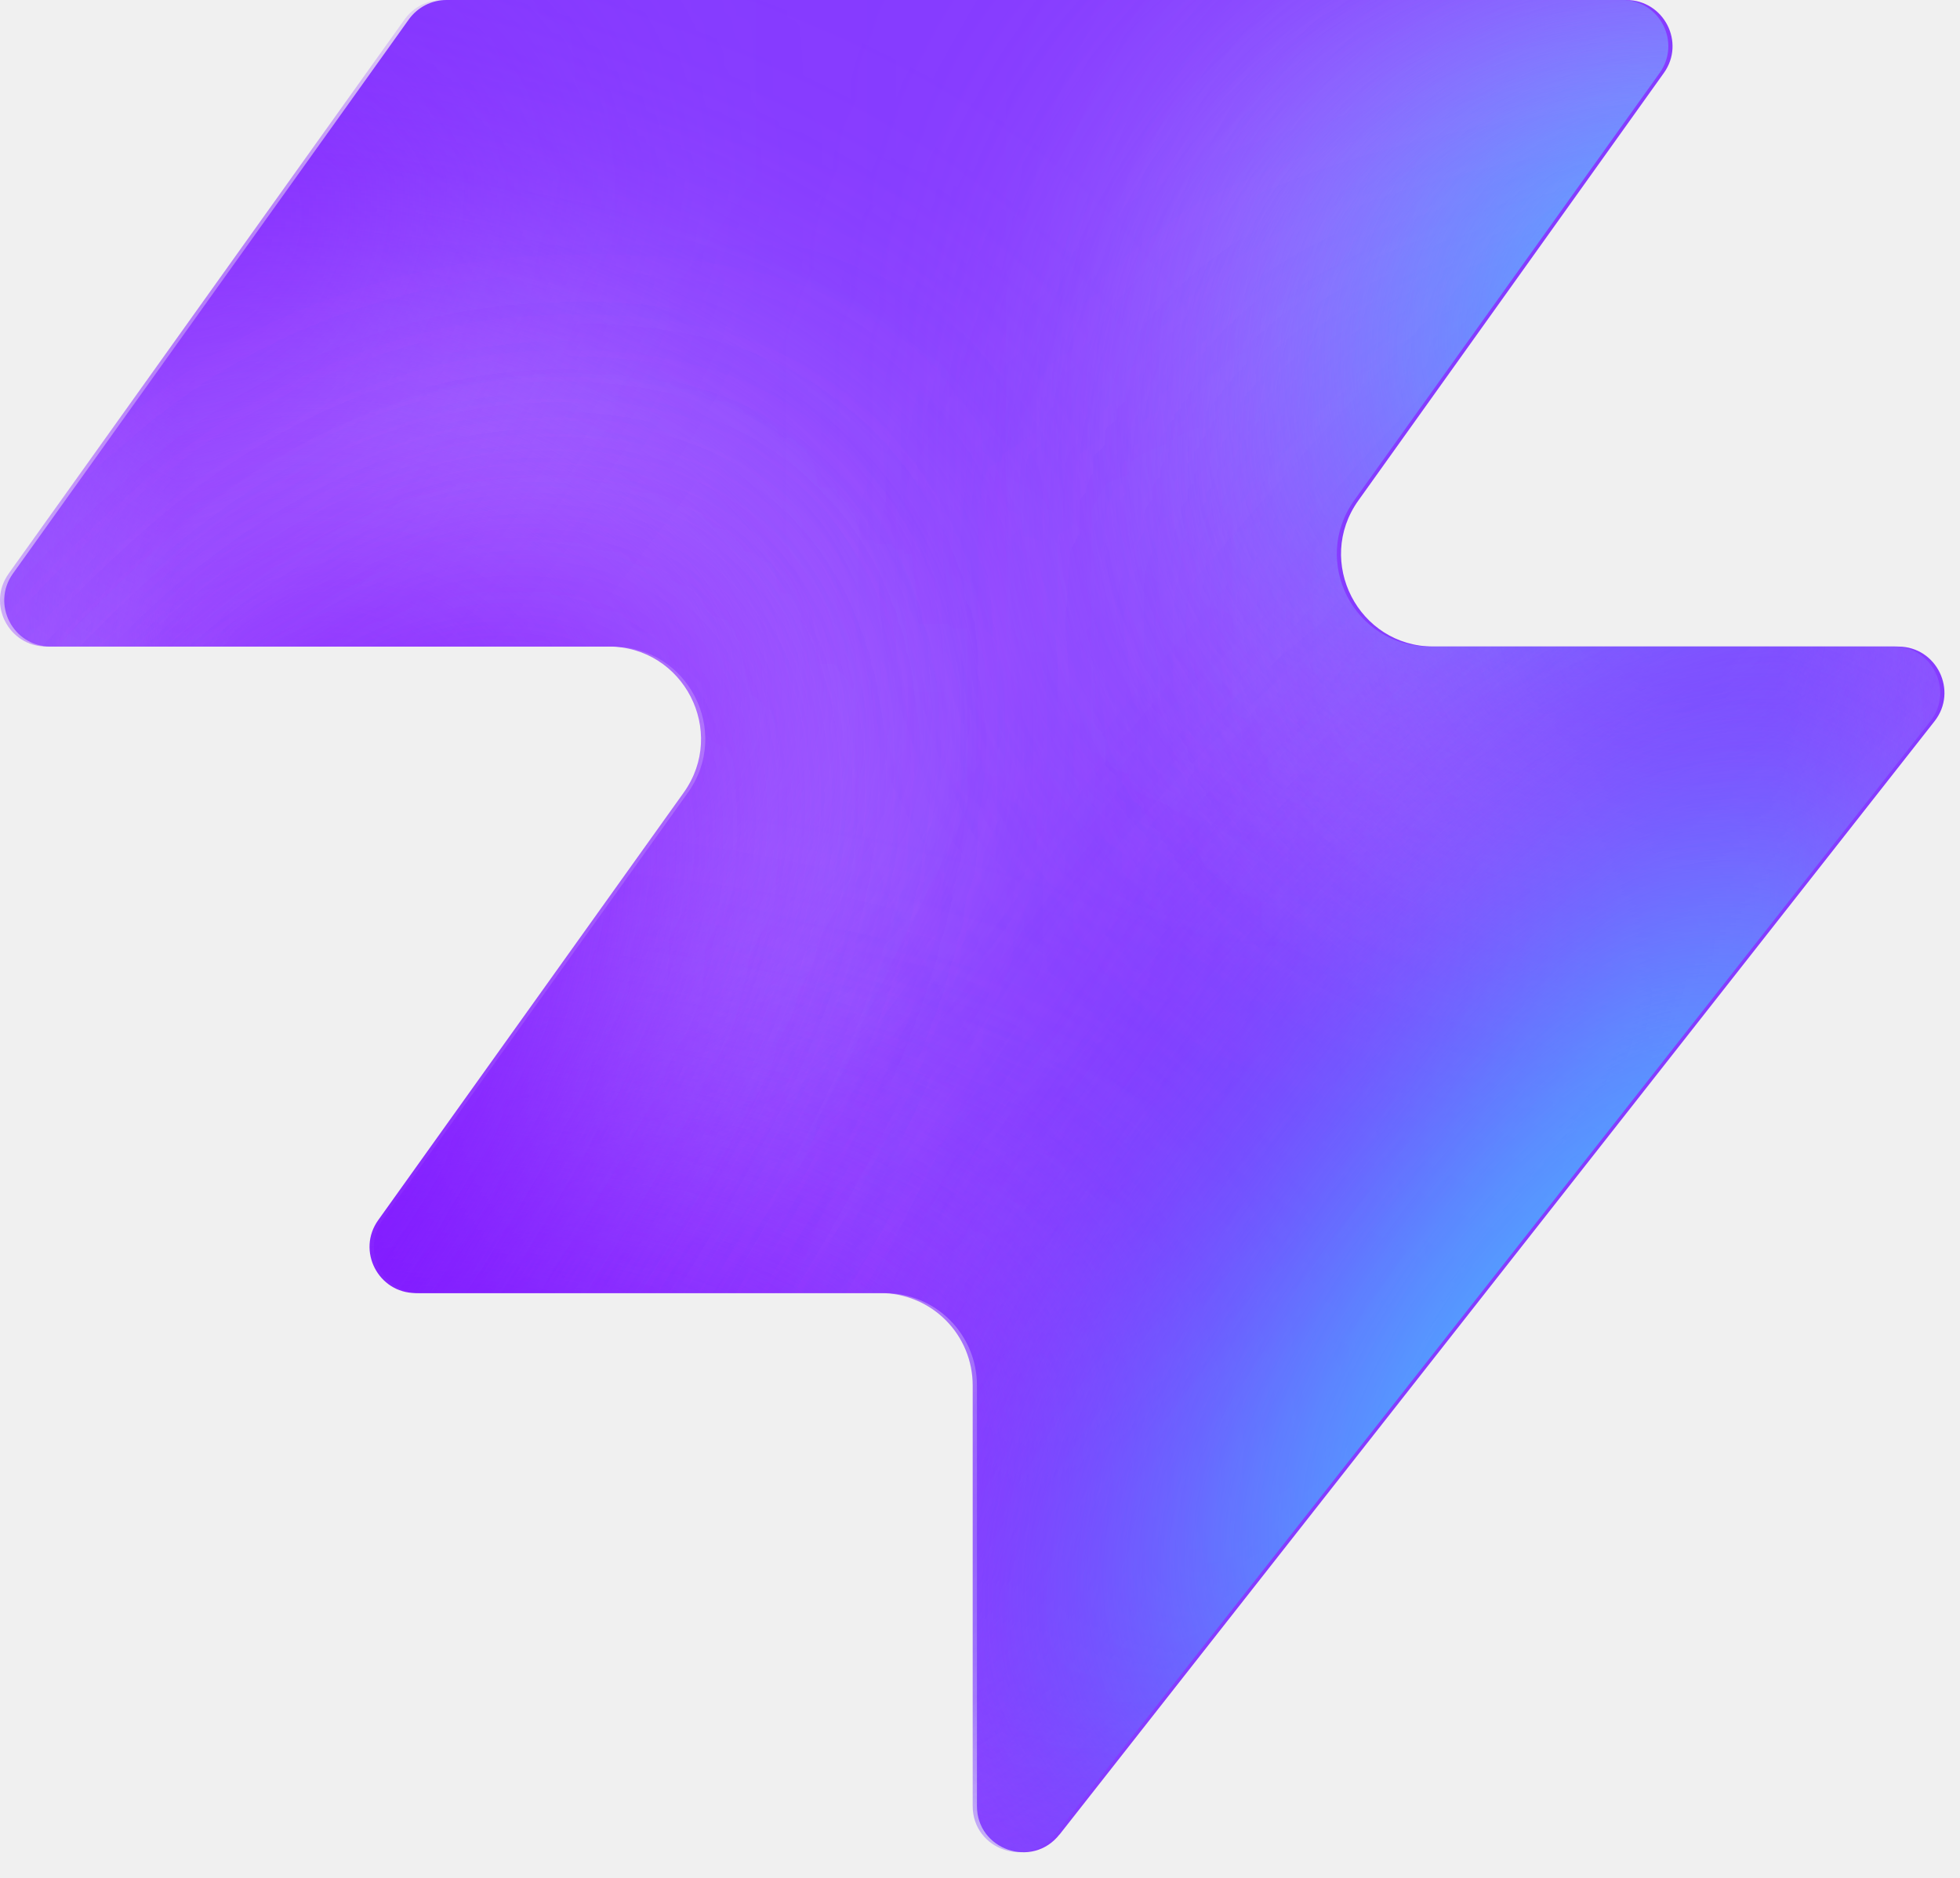
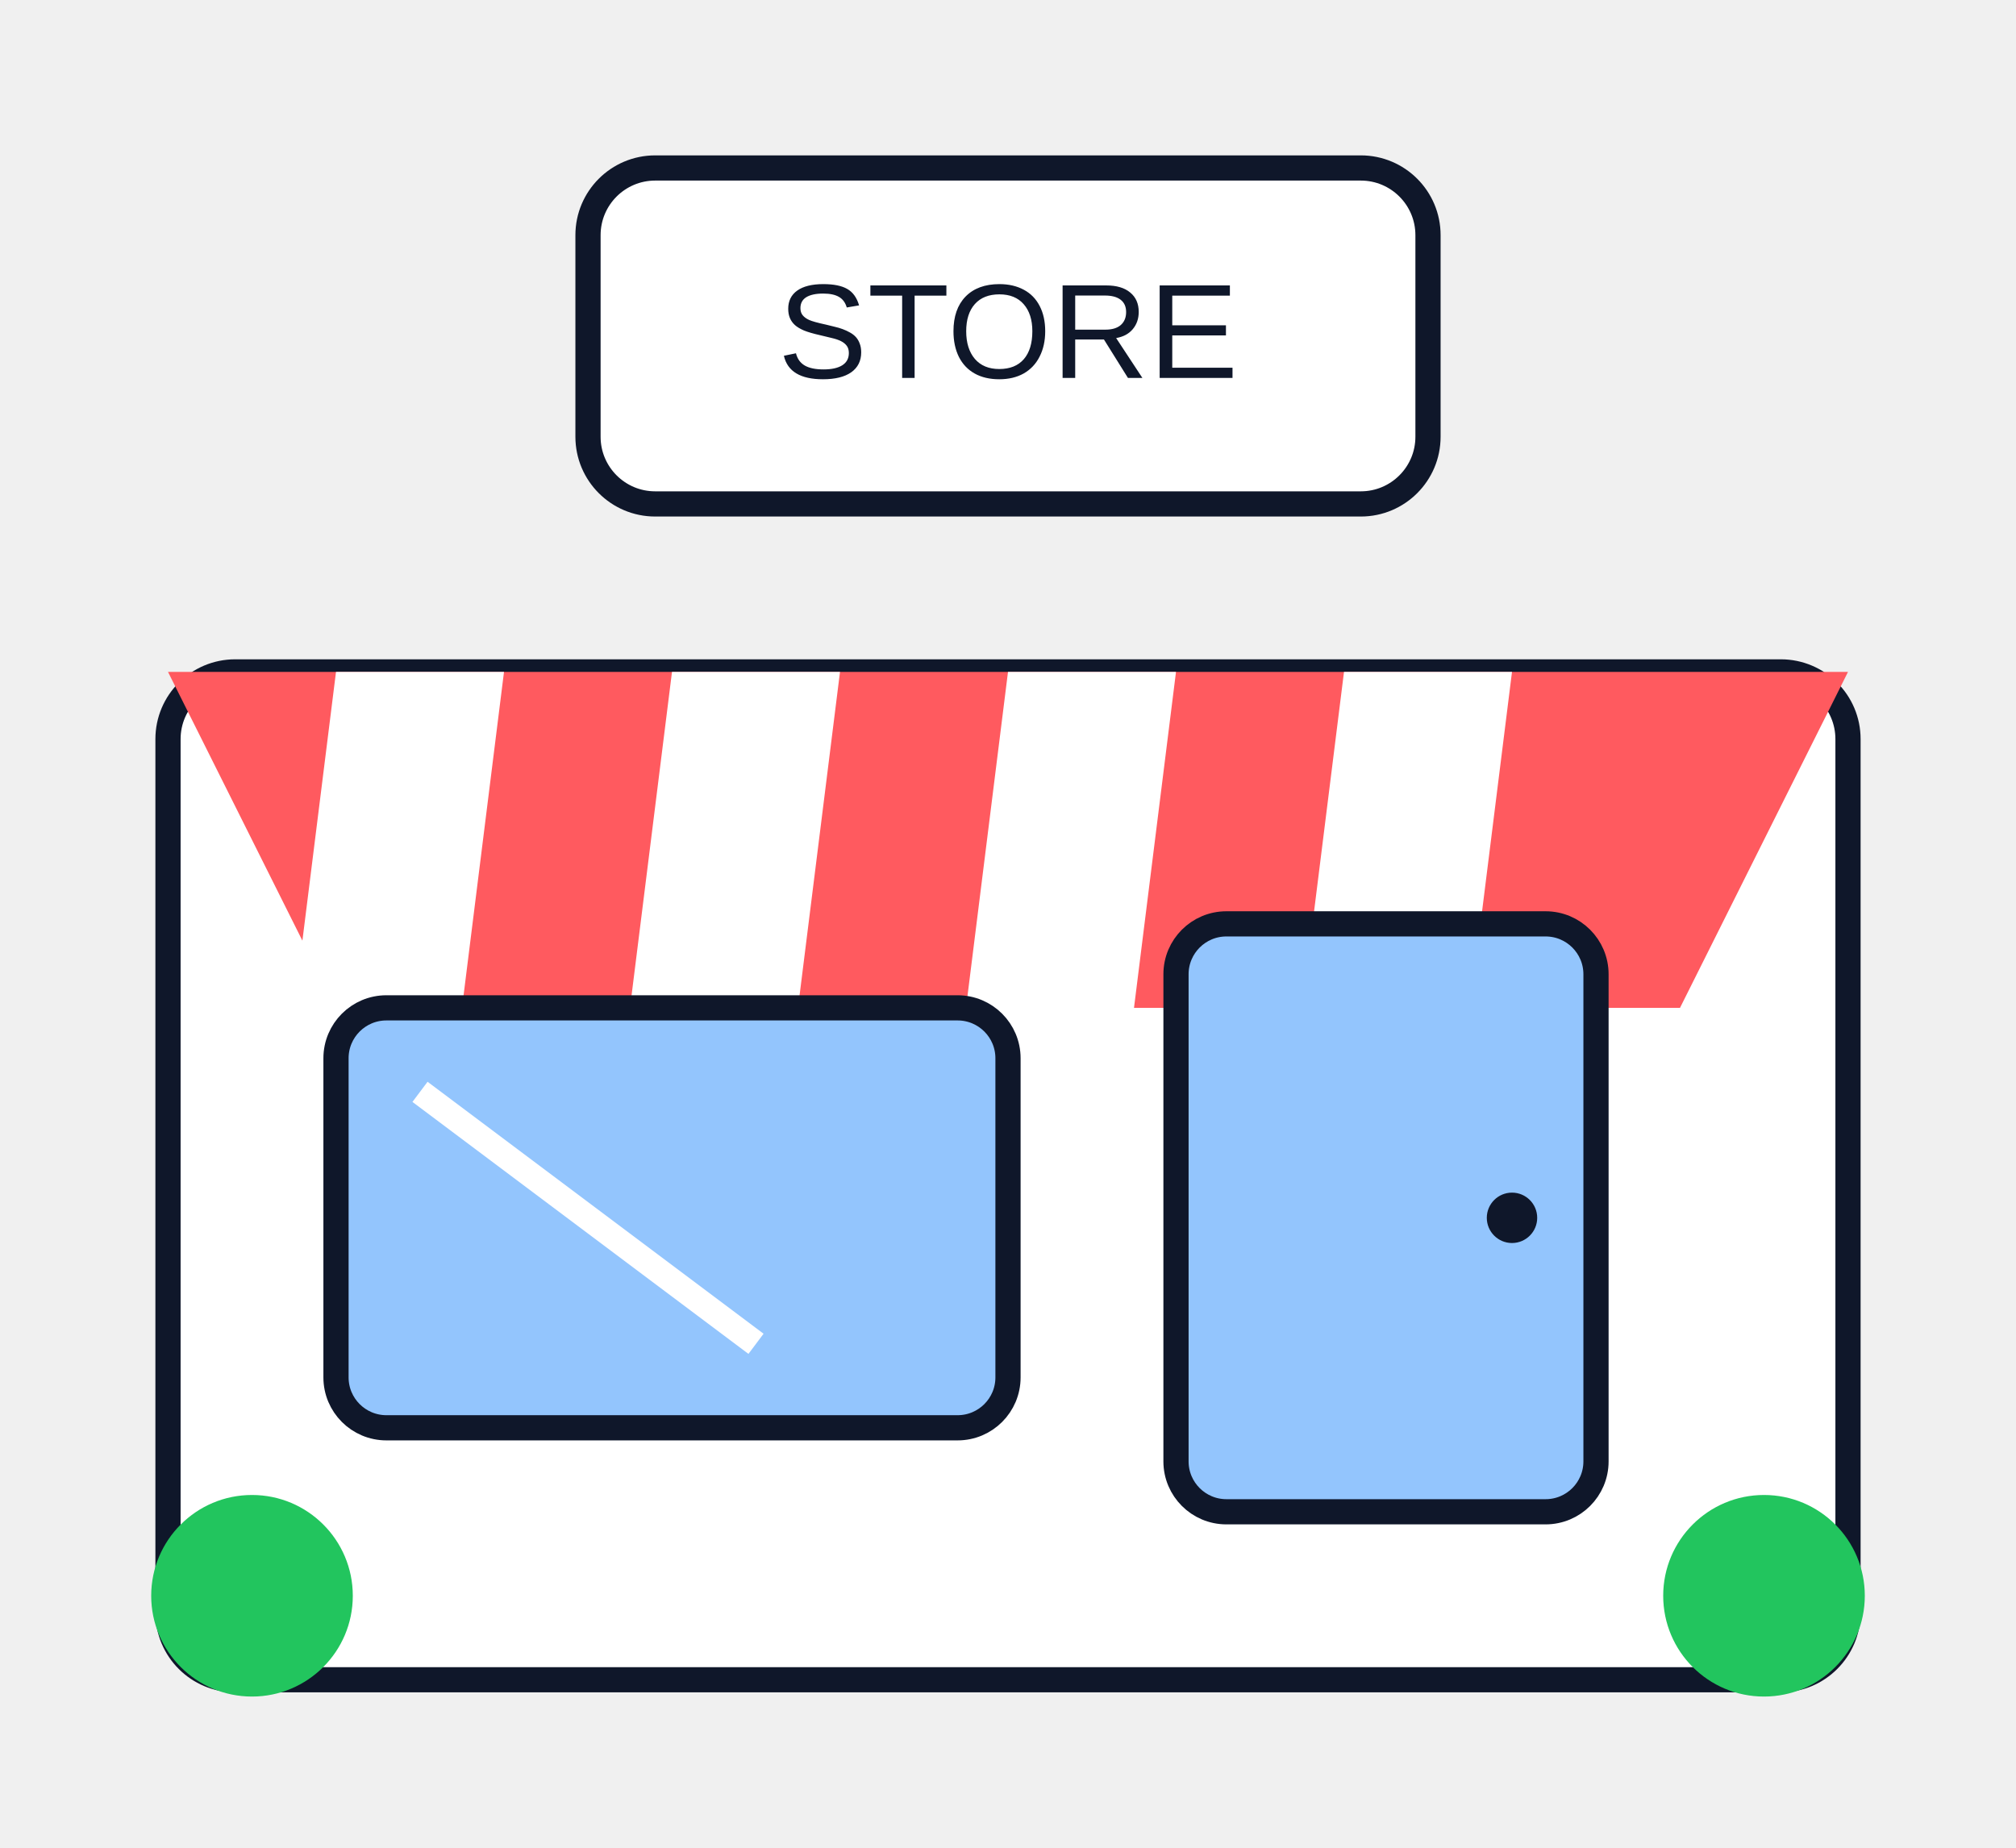
- <svg xmlns="http://www.w3.org/2000/svg" width="48" height="46" fill="none" viewBox="0 0 48 46">
-   <path fill="#863bff" d="M25.946 44.938c-.664.845-2.021.375-2.021-.698V33.937a2.26 2.26 0 0 0-2.262-2.262H10.287c-.92 0-1.456-1.04-.92-1.788l7.48-10.471c1.07-1.497 0-3.578-1.842-3.578H1.237c-.92 0-1.456-1.04-.92-1.788L10.013.474c.214-.297.556-.474.92-.474h28.894c.92 0 1.456 1.04.92 1.788l-7.48 10.471c-1.07 1.498 0 3.579 1.842 3.579h11.377c.943 0 1.473 1.088.89 1.83L25.947 44.94z" style="fill:#863bff;fill:color(display-p3 .525 .23 1);fill-opacity:1" />
-   <mask id="a" width="48" height="46" x="0" y="0" maskUnits="userSpaceOnUse" style="mask-type:alpha">
-     <path fill="#000" d="M25.842 44.938c-.664.844-2.021.375-2.021-.698V33.937a2.26 2.26 0 0 0-2.262-2.262H10.183c-.92 0-1.456-1.04-.92-1.788l7.48-10.471c1.07-1.498 0-3.579-1.842-3.579H1.133c-.92 0-1.456-1.04-.92-1.787L9.91.473c.214-.297.556-.474.92-.474h28.894c.92 0 1.456 1.04.92 1.788l-7.48 10.471c-1.07 1.498 0 3.578 1.842 3.578h11.377c.943 0 1.473 1.088.89 1.832L25.843 44.94z" style="fill:#000;fill-opacity:1" />
-   </mask>
-   <g mask="url(#a)">
-     <g filter="url(#b)">
-       <ellipse cx="5.508" cy="14.704" fill="#ede6ff" rx="5.508" ry="14.704" style="fill:#ede6ff;fill:color(display-p3 .927 .903 1);fill-opacity:1" transform="matrix(.00324 1 1 -.00324 -4.47 31.516)" />
-     </g>
-     <g filter="url(#c)">
-       <ellipse cx="10.399" cy="29.851" fill="#ede6ff" rx="10.399" ry="29.851" style="fill:#ede6ff;fill:color(display-p3 .927 .903 1);fill-opacity:1" transform="matrix(.00324 1 1 -.00324 -39.328 7.883)" />
-     </g>
-     <g filter="url(#d)">
-       <ellipse cx="5.508" cy="30.487" fill="#7e14ff" rx="5.508" ry="30.487" style="fill:#7e14ff;fill:color(display-p3 .492 .077 1);fill-opacity:1" transform="rotate(89.814 -25.913 -14.639)scale(1 -1)" />
-     </g>
-     <g filter="url(#e)">
-       <ellipse cx="5.508" cy="30.599" fill="#7e14ff" rx="5.508" ry="30.599" style="fill:#7e14ff;fill:color(display-p3 .492 .077 1);fill-opacity:1" transform="rotate(89.814 -32.644 -3.334)scale(1 -1)" />
-     </g>
-     <g filter="url(#f)">
-       <ellipse cx="5.508" cy="30.599" fill="#7e14ff" rx="5.508" ry="30.599" style="fill:#7e14ff;fill:color(display-p3 .492 .077 1);fill-opacity:1" transform="matrix(.00324 1 1 -.00324 -34.34 30.47)" />
-     </g>
-     <g filter="url(#g)">
-       <ellipse cx="14.072" cy="22.078" fill="#ede6ff" rx="14.072" ry="22.078" style="fill:#ede6ff;fill:color(display-p3 .927 .903 1);fill-opacity:1" transform="rotate(93.35 24.506 48.493)scale(-1 1)" />
-     </g>
-     <g filter="url(#h)">
-       <ellipse cx="3.47" cy="21.501" fill="#7e14ff" rx="3.47" ry="21.501" style="fill:#7e14ff;fill:color(display-p3 .492 .077 1);fill-opacity:1" transform="rotate(89.009 28.708 47.59)scale(-1 1)" />
-     </g>
-     <g filter="url(#i)">
-       <ellipse cx="3.47" cy="21.501" fill="#7e14ff" rx="3.47" ry="21.501" style="fill:#7e14ff;fill:color(display-p3 .492 .077 1);fill-opacity:1" transform="rotate(89.009 28.708 47.59)scale(-1 1)" />
-     </g>
-     <g filter="url(#j)">
-       <ellipse cx=".387" cy="8.972" fill="#7e14ff" rx="4.407" ry="29.108" style="fill:#7e14ff;fill:color(display-p3 .492 .077 1);fill-opacity:1" transform="rotate(39.51 .387 8.972)" />
-     </g>
-     <g filter="url(#k)">
-       <ellipse cx="47.523" cy="-6.092" fill="#7e14ff" rx="4.407" ry="29.108" style="fill:#7e14ff;fill:color(display-p3 .492 .077 1);fill-opacity:1" transform="rotate(37.892 47.523 -6.092)" />
-     </g>
-     <g filter="url(#l)">
-       <ellipse cx="41.412" cy="6.333" fill="#47bfff" rx="5.971" ry="9.665" style="fill:#47bfff;fill:color(display-p3 .28 .748 1);fill-opacity:1" transform="rotate(37.892 41.412 6.333)" />
-     </g>
-     <g filter="url(#m)">
-       <ellipse cx="-1.879" cy="38.332" fill="#7e14ff" rx="4.407" ry="29.108" style="fill:#7e14ff;fill:color(display-p3 .492 .077 1);fill-opacity:1" transform="rotate(37.892 -1.88 38.332)" />
-     </g>
-     <g filter="url(#n)">
-       <ellipse cx="-1.879" cy="38.332" fill="#7e14ff" rx="4.407" ry="29.108" style="fill:#7e14ff;fill:color(display-p3 .492 .077 1);fill-opacity:1" transform="rotate(37.892 -1.88 38.332)" />
-     </g>
-     <g filter="url(#o)">
-       <ellipse cx="35.651" cy="29.907" fill="#7e14ff" rx="4.407" ry="29.108" style="fill:#7e14ff;fill:color(display-p3 .492 .077 1);fill-opacity:1" transform="rotate(37.892 35.651 29.907)" />
-     </g>
-     <g filter="url(#p)">
-       <ellipse cx="38.418" cy="32.4" fill="#47bfff" rx="5.971" ry="15.297" style="fill:#47bfff;fill:color(display-p3 .28 .748 1);fill-opacity:1" transform="rotate(37.892 38.418 32.4)" />
-     </g>
-   </g>
-   <defs>
-     <filter id="b" width="60.045" height="41.654" x="-19.77" y="16.149" color-interpolation-filters="sRGB" filterUnits="userSpaceOnUse">
-       <feFlood flood-opacity="0" result="BackgroundImageFix" />
-       <feBlend in="SourceGraphic" in2="BackgroundImageFix" result="shape" />
-       <feGaussianBlur result="effect1_foregroundBlur_2002_17158" stdDeviation="7.659" />
-     </filter>
-     <filter id="c" width="90.34" height="51.437" x="-54.613" y="-7.533" color-interpolation-filters="sRGB" filterUnits="userSpaceOnUse">
-       <feFlood flood-opacity="0" result="BackgroundImageFix" />
-       <feBlend in="SourceGraphic" in2="BackgroundImageFix" result="shape" />
-       <feGaussianBlur result="effect1_foregroundBlur_2002_17158" stdDeviation="7.659" />
-     </filter>
-     <filter id="d" width="79.355" height="29.4" x="-49.64" y="2.03" color-interpolation-filters="sRGB" filterUnits="userSpaceOnUse">
-       <feFlood flood-opacity="0" result="BackgroundImageFix" />
-       <feBlend in="SourceGraphic" in2="BackgroundImageFix" result="shape" />
-       <feGaussianBlur result="effect1_foregroundBlur_2002_17158" stdDeviation="4.596" />
-     </filter>
-     <filter id="e" width="79.579" height="29.4" x="-45.045" y="20.029" color-interpolation-filters="sRGB" filterUnits="userSpaceOnUse">
-       <feFlood flood-opacity="0" result="BackgroundImageFix" />
-       <feBlend in="SourceGraphic" in2="BackgroundImageFix" result="shape" />
-       <feGaussianBlur result="effect1_foregroundBlur_2002_17158" stdDeviation="4.596" />
-     </filter>
-     <filter id="f" width="79.579" height="29.4" x="-43.513" y="21.178" color-interpolation-filters="sRGB" filterUnits="userSpaceOnUse">
-       <feFlood flood-opacity="0" result="BackgroundImageFix" />
-       <feBlend in="SourceGraphic" in2="BackgroundImageFix" result="shape" />
-       <feGaussianBlur result="effect1_foregroundBlur_2002_17158" stdDeviation="4.596" />
-     </filter>
-     <filter id="g" width="74.749" height="58.852" x="15.756" y="-17.901" color-interpolation-filters="sRGB" filterUnits="userSpaceOnUse">
-       <feFlood flood-opacity="0" result="BackgroundImageFix" />
-       <feBlend in="SourceGraphic" in2="BackgroundImageFix" result="shape" />
-       <feGaussianBlur result="effect1_foregroundBlur_2002_17158" stdDeviation="7.659" />
-     </filter>
-     <filter id="h" width="61.377" height="25.362" x="23.548" y="2.284" color-interpolation-filters="sRGB" filterUnits="userSpaceOnUse">
-       <feFlood flood-opacity="0" result="BackgroundImageFix" />
-       <feBlend in="SourceGraphic" in2="BackgroundImageFix" result="shape" />
-       <feGaussianBlur result="effect1_foregroundBlur_2002_17158" stdDeviation="4.596" />
-     </filter>
-     <filter id="i" width="61.377" height="25.362" x="23.548" y="2.284" color-interpolation-filters="sRGB" filterUnits="userSpaceOnUse">
-       <feFlood flood-opacity="0" result="BackgroundImageFix" />
-       <feBlend in="SourceGraphic" in2="BackgroundImageFix" result="shape" />
-       <feGaussianBlur result="effect1_foregroundBlur_2002_17158" stdDeviation="4.596" />
-     </filter>
-     <filter id="j" width="56.045" height="63.649" x="-27.636" y="-22.853" color-interpolation-filters="sRGB" filterUnits="userSpaceOnUse">
-       <feFlood flood-opacity="0" result="BackgroundImageFix" />
-       <feBlend in="SourceGraphic" in2="BackgroundImageFix" result="shape" />
-       <feGaussianBlur result="effect1_foregroundBlur_2002_17158" stdDeviation="4.596" />
-     </filter>
-     <filter id="k" width="54.814" height="64.646" x="20.116" y="-38.415" color-interpolation-filters="sRGB" filterUnits="userSpaceOnUse">
-       <feFlood flood-opacity="0" result="BackgroundImageFix" />
-       <feBlend in="SourceGraphic" in2="BackgroundImageFix" result="shape" />
-       <feGaussianBlur result="effect1_foregroundBlur_2002_17158" stdDeviation="4.596" />
-     </filter>
-     <filter id="l" width="33.541" height="35.313" x="24.641" y="-11.323" color-interpolation-filters="sRGB" filterUnits="userSpaceOnUse">
-       <feFlood flood-opacity="0" result="BackgroundImageFix" />
-       <feBlend in="SourceGraphic" in2="BackgroundImageFix" result="shape" />
-       <feGaussianBlur result="effect1_foregroundBlur_2002_17158" stdDeviation="4.596" />
-     </filter>
-     <filter id="m" width="54.814" height="64.646" x="-29.286" y="6.009" color-interpolation-filters="sRGB" filterUnits="userSpaceOnUse">
-       <feFlood flood-opacity="0" result="BackgroundImageFix" />
-       <feBlend in="SourceGraphic" in2="BackgroundImageFix" result="shape" />
-       <feGaussianBlur result="effect1_foregroundBlur_2002_17158" stdDeviation="4.596" />
-     </filter>
-     <filter id="n" width="54.814" height="64.646" x="-29.286" y="6.009" color-interpolation-filters="sRGB" filterUnits="userSpaceOnUse">
-       <feFlood flood-opacity="0" result="BackgroundImageFix" />
-       <feBlend in="SourceGraphic" in2="BackgroundImageFix" result="shape" />
-       <feGaussianBlur result="effect1_foregroundBlur_2002_17158" stdDeviation="4.596" />
-     </filter>
-     <filter id="o" width="54.814" height="64.646" x="8.244" y="-2.416" color-interpolation-filters="sRGB" filterUnits="userSpaceOnUse">
-       <feFlood flood-opacity="0" result="BackgroundImageFix" />
-       <feBlend in="SourceGraphic" in2="BackgroundImageFix" result="shape" />
-       <feGaussianBlur result="effect1_foregroundBlur_2002_17158" stdDeviation="4.596" />
-     </filter>
-     <filter id="p" width="39.409" height="43.623" x="18.713" y="10.588" color-interpolation-filters="sRGB" filterUnits="userSpaceOnUse">
-       <feFlood flood-opacity="0" result="BackgroundImageFix" />
-       <feBlend in="SourceGraphic" in2="BackgroundImageFix" result="shape" />
-       <feGaussianBlur result="effect1_foregroundBlur_2002_17158" stdDeviation="4.596" />
-     </filter>
-   </defs>
+ <svg xmlns="http://www.w3.org/2000/svg" width="240" height="220" viewBox="0 0 240 220" fill="none">
+   <rect x="20" y="80" width="200" height="120" rx="8" fill="#FFFFFF" stroke="#0F172A" stroke-width="3" />
+   <path d="M20 80H220L200 120H40L20 80Z" fill="#FF5A5F" />
+   <path d="M40 80H60L55 120H35L40 80Z" fill="#FFFFFF" />
+   <path d="M80 80H100L95 120H75L80 80Z" fill="#FFFFFF" />
+   <path d="M120 80H140L135 120H115L120 80Z" fill="#FFFFFF" />
+   <path d="M160 80H180L175 120H155L160 80Z" fill="#FFFFFF" />
+   <rect x="70" y="20" width="100" height="40" rx="8" fill="#FFFFFF" stroke="#0F172A" stroke-width="3" />
+   <text x="120" y="45" text-anchor="middle" font-size="16" font-family="Arial" fill="#0F172A">STORE</text>
+   <rect x="40" y="120" width="80" height="50" rx="6" fill="#93C5FD" stroke="#0F172A" stroke-width="3" />
+   <line x1="50" y1="130" x2="90" y2="160" stroke="#FFFFFF" stroke-width="3" />
+   <rect x="140" y="110" width="50" height="70" rx="6" fill="#93C5FD" stroke="#0F172A" stroke-width="3" />
+   <circle cx="180" cy="145" r="3" fill="#0F172A" />
+   <circle cx="30" cy="190" r="12" fill="#22C55E" />
+   <circle cx="210" cy="190" r="12" fill="#22C55E" />
</svg>
